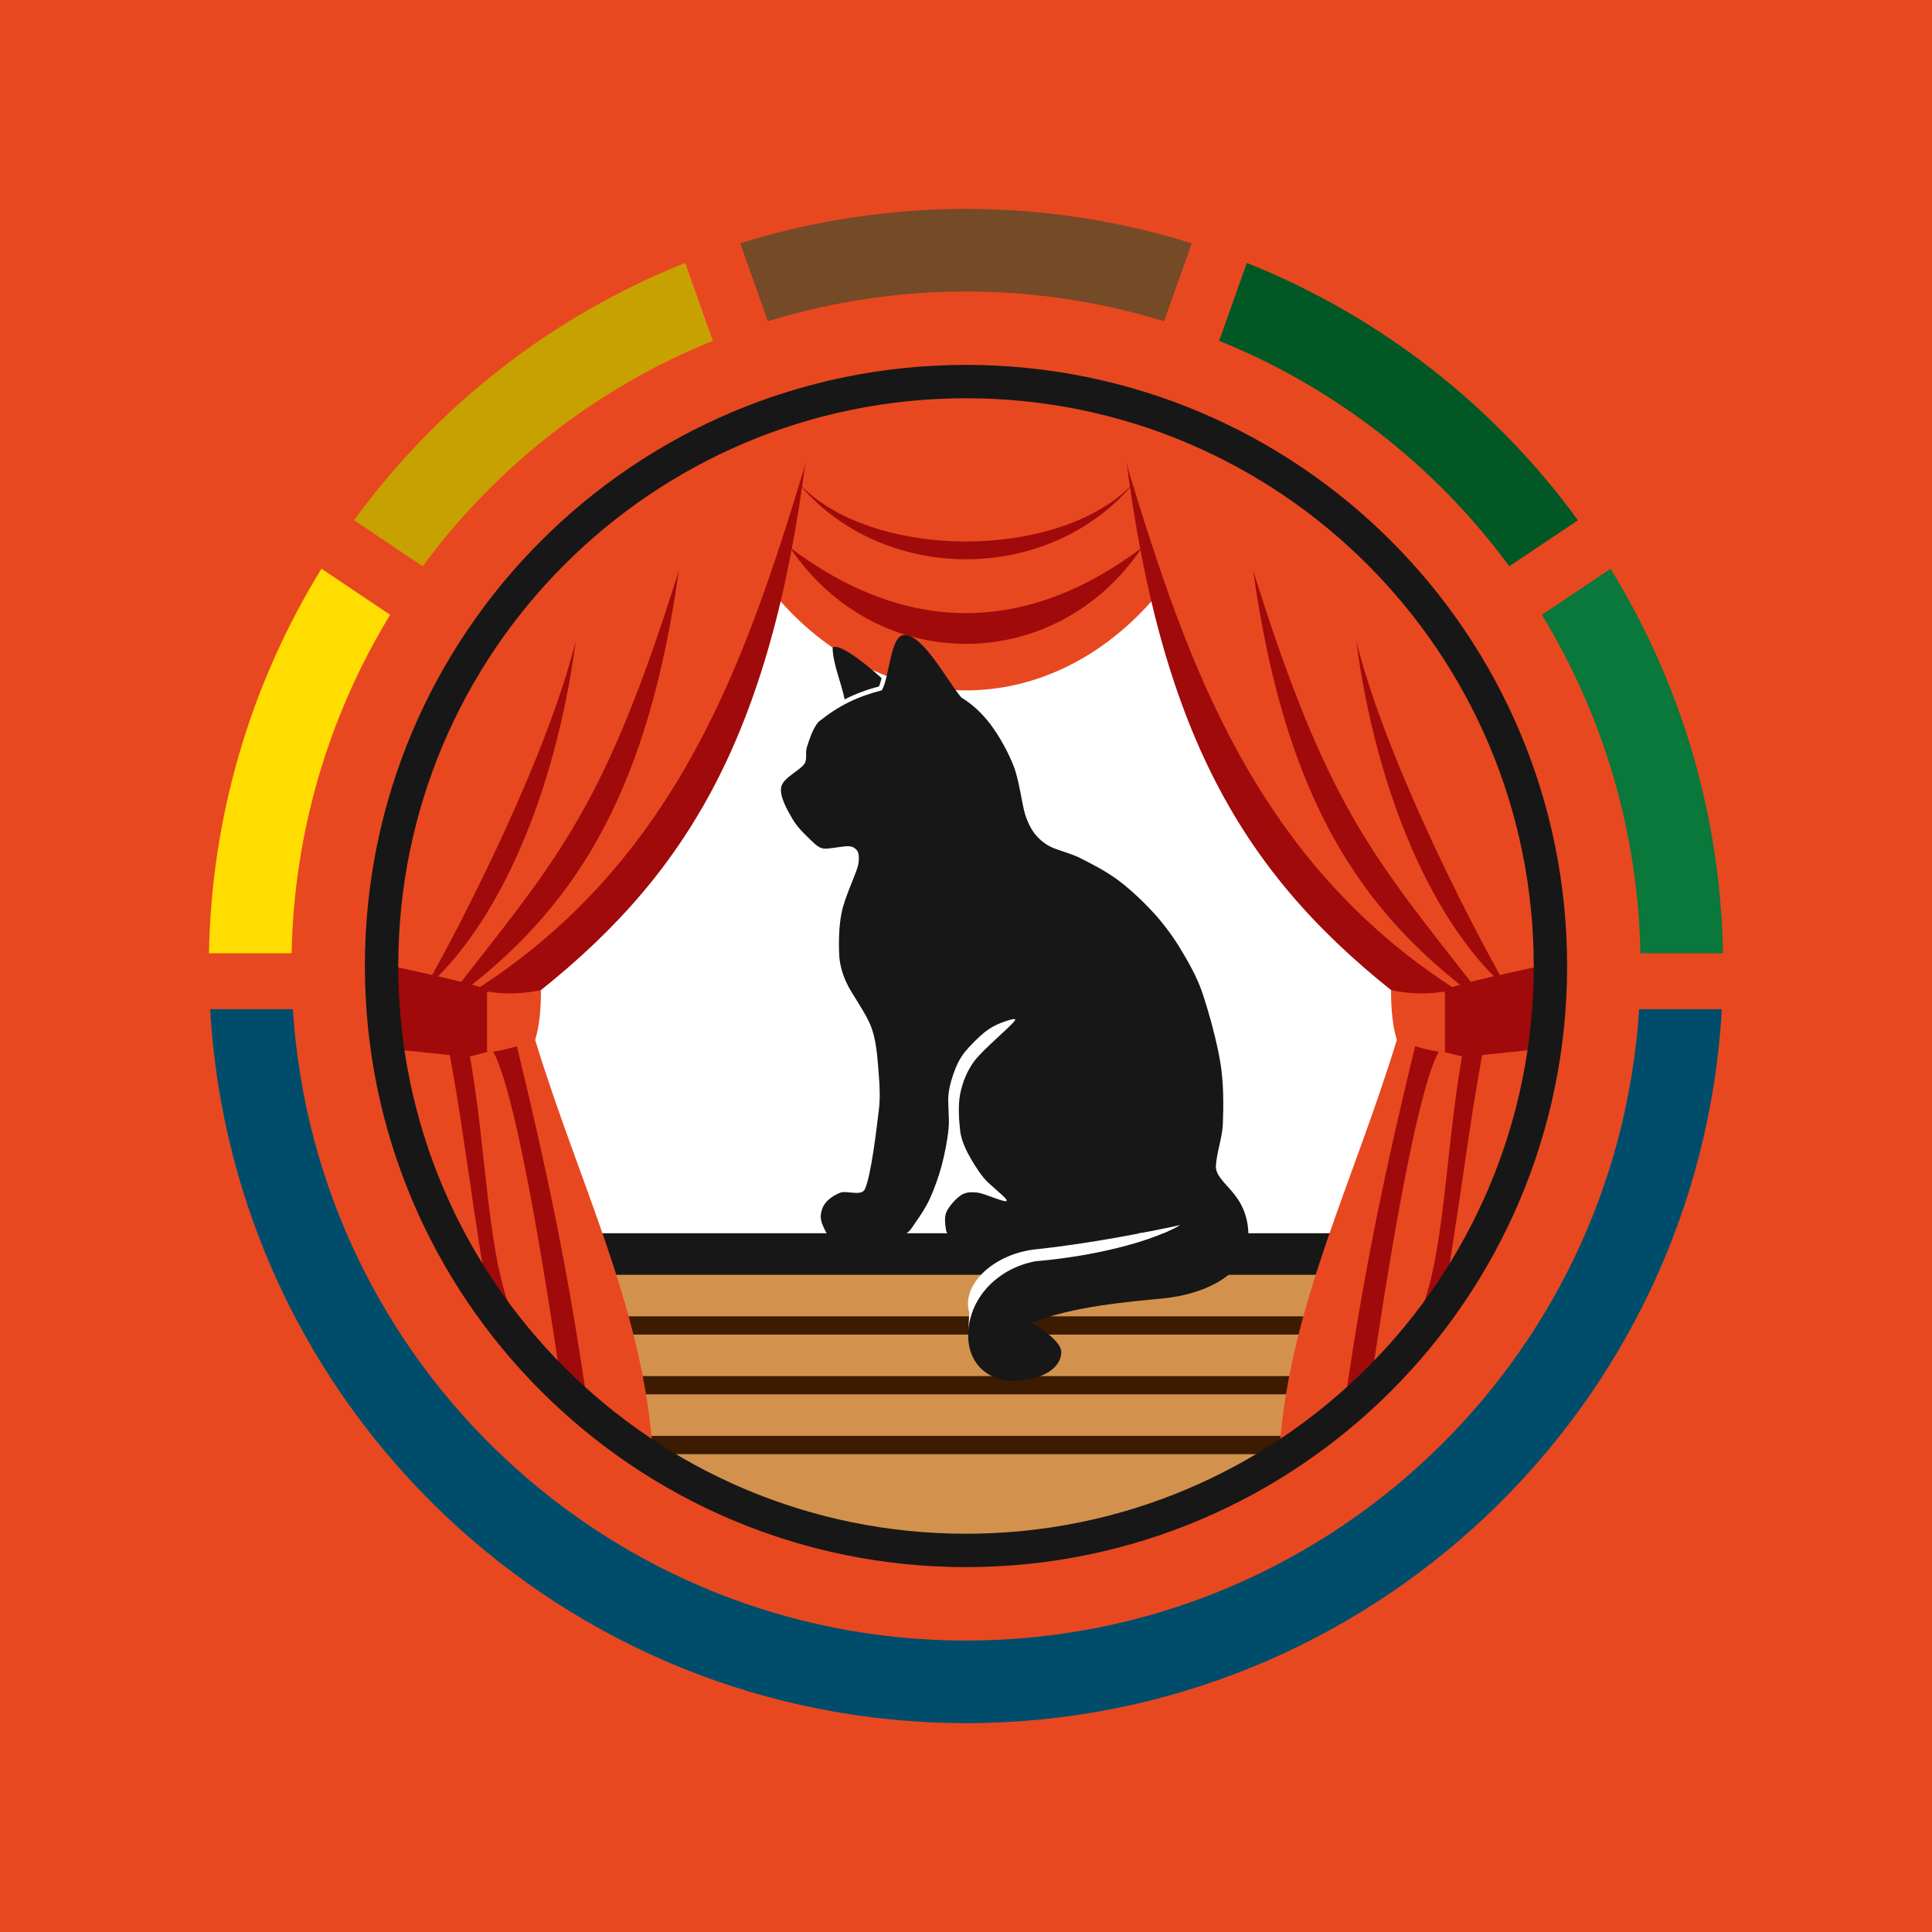
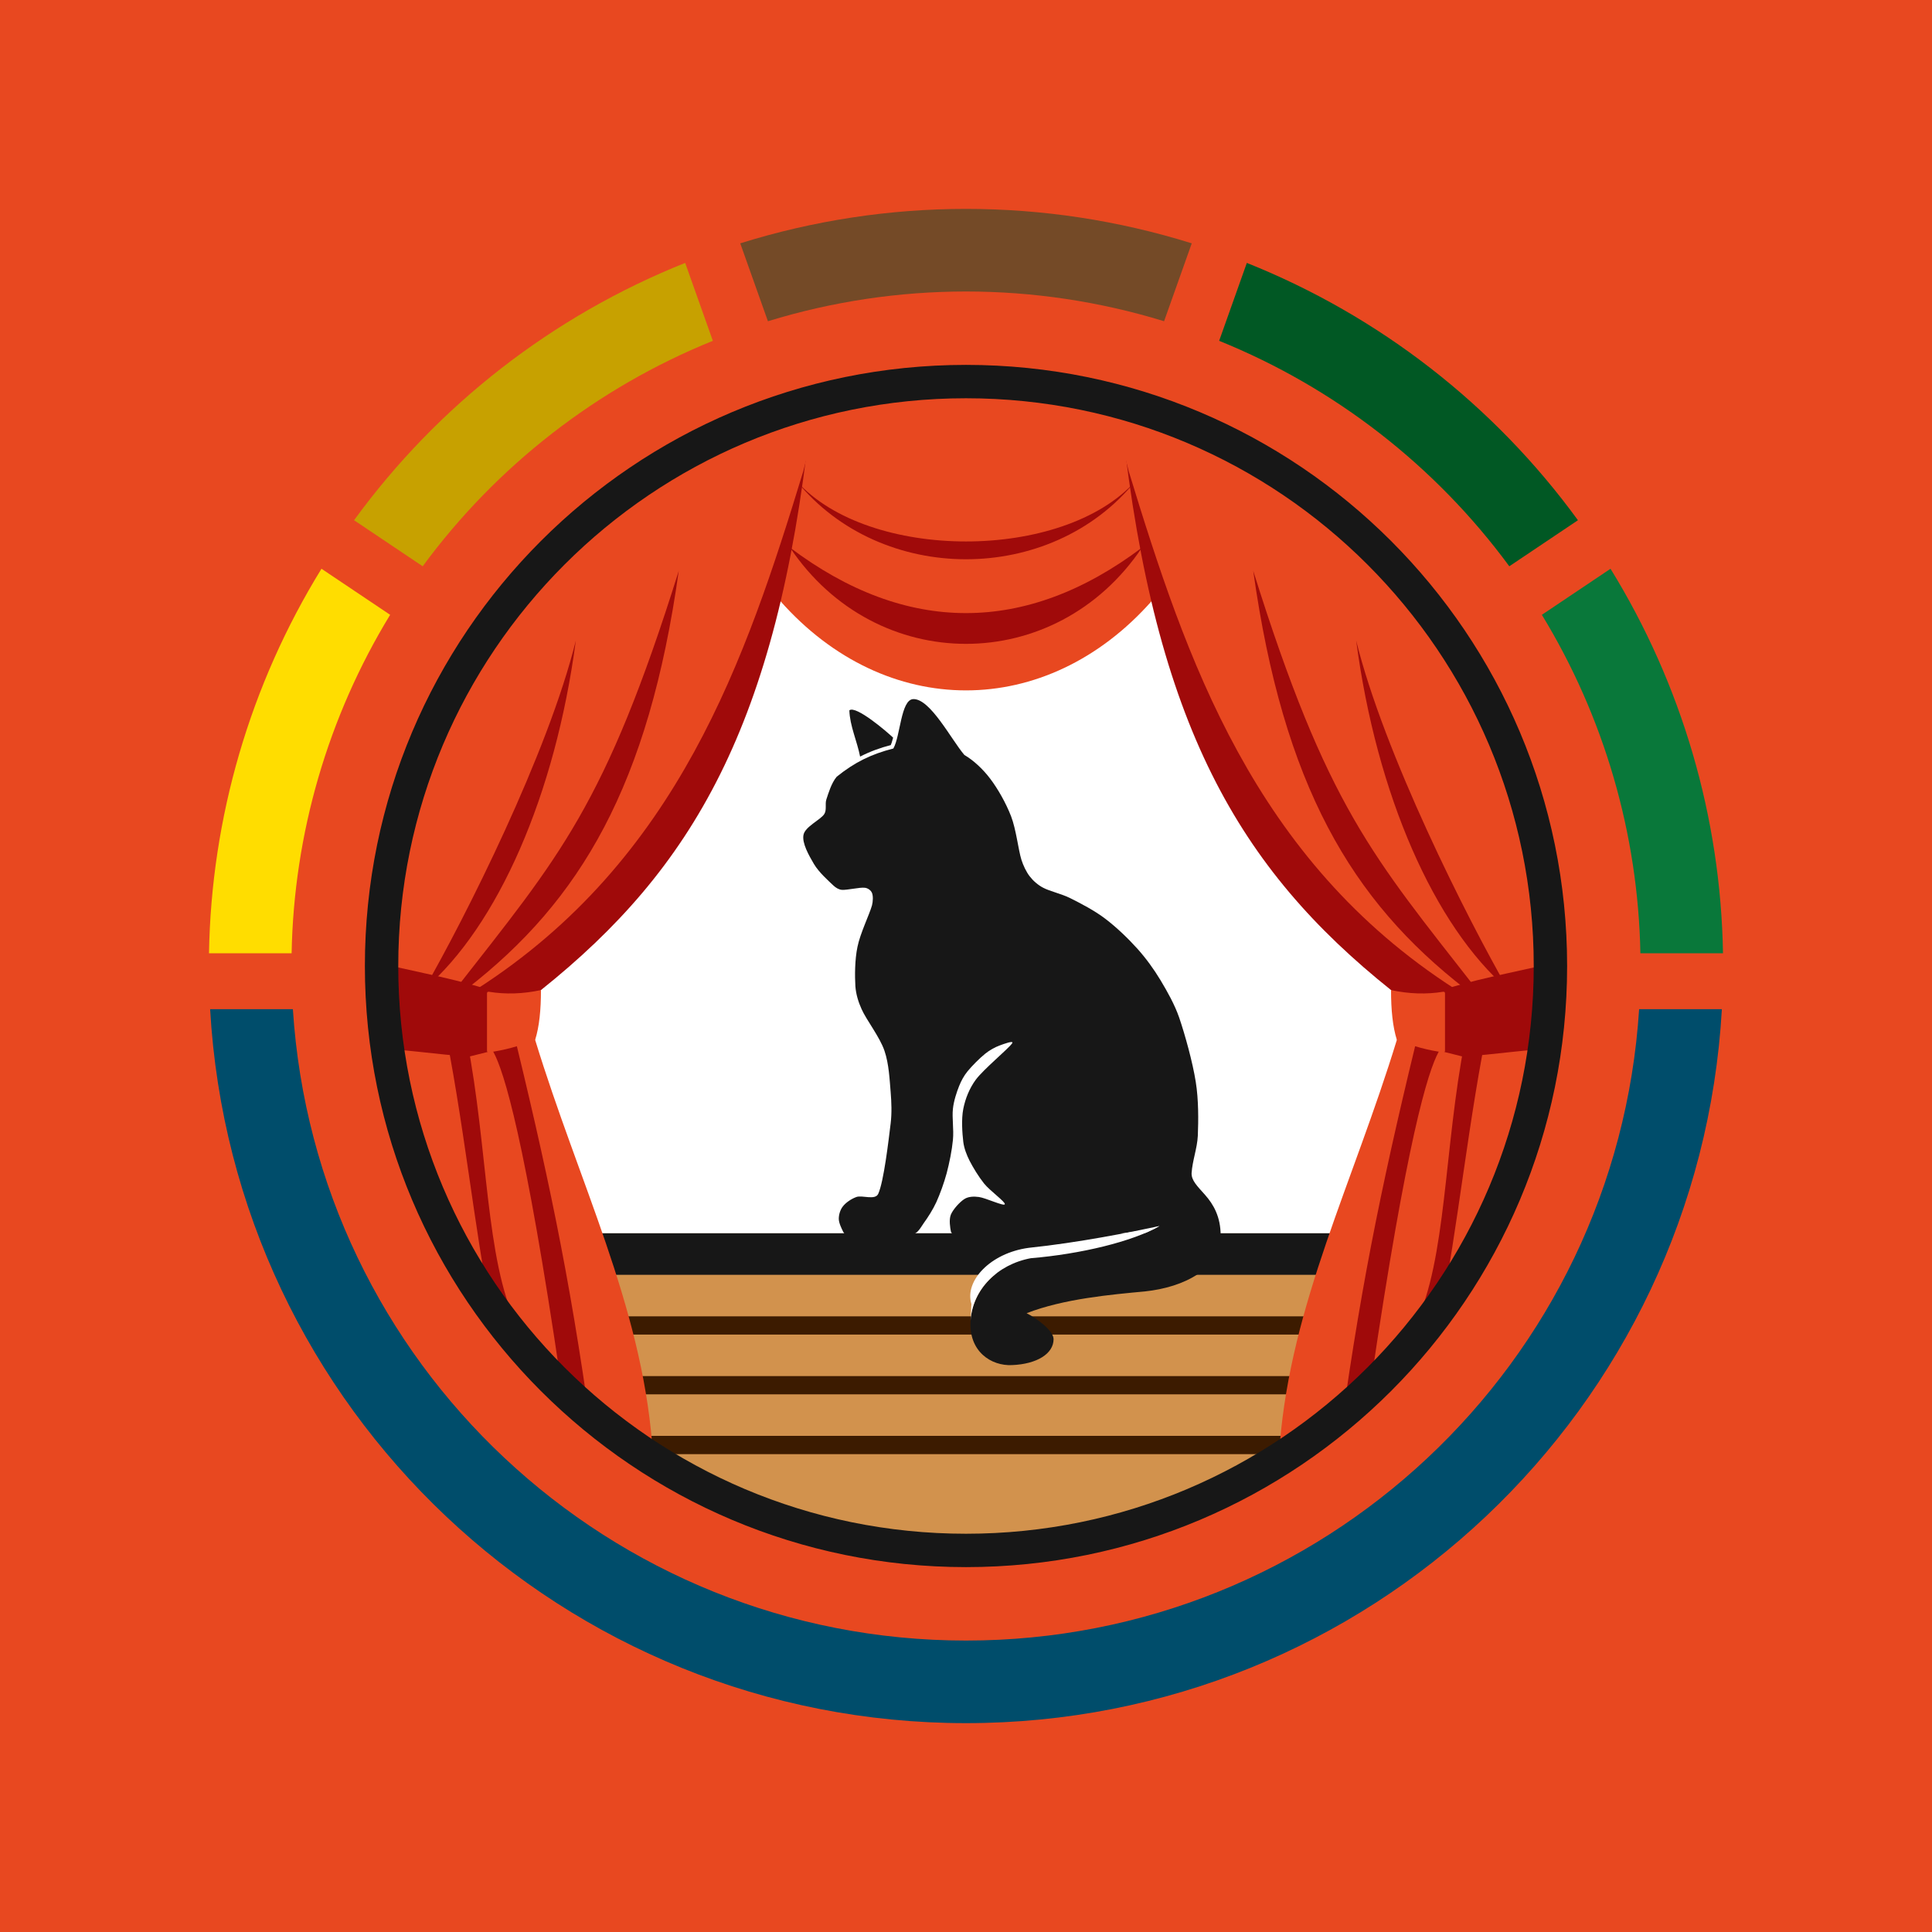
<svg xmlns="http://www.w3.org/2000/svg" viewBox="0 0 1024 1024">
  <rect width="1024" height="1024" fill="#E84820" />
  <g transform="translate(512 512) scale(0.88) translate(-512 -512)">
    <defs>
      <clipPath id="ueber-kante">
        <rect x="0" y="0" width="1024" height="698" />
      </clipPath>
      <clipPath id="buehne">
        <circle cx="512" cy="512" r="343.0" />
      </clipPath>
      <g id="seitenvorhang">
        <path fill="#A00A0A" d="M100,150H418V186C398.2,366.6 347.6,453.3 256.0,526.5L250,532H100Z" />
        <path fill="#E84820" d="M100,150H421V186L414,214C379.5,326.7 338.9,447.9 217.2,526.0H100Z" />
        <path fill="#A00A0A" d="M339,274C320.9,403.0 280.0,472.6 211.0,526.0L204.5,526C267.3,445.6 294.5,416.0 339.0,274.0Z" />
        <path fill="#A00A0A" d="M277,316C264.7,409.0 229.9,487.9 185.7,526.0L185.6,526C210.4,482.8 260.2,384.1 277.0,316.0Z" />
        <path fill="#E84820" d="M100,540H246L252.5,556.5C278.7,642.2 316.2,715.6 323.0,800.0H100Z" />
        <path fill="#A00A0A" d="M197,545C208.9,600.3 216.4,674.5 226.0,720.0L238,720C221.7,678.0 223.5,609.3 209.0,545.0Z" />
        <path fill="#A00A0A" d="M223.3,545C217.5,592.0 227.0,473.0 272.0,790.0L286,790C273.0,696.7 259.5,634.0 237.8,545.0Z" />
        <path fill="#A00A0A" d="M150,508C175.0,514.7 198.0,518.1 222.0,525.5L240,527L240,556L225,563.5L213,566.5C195.0,565.7 171.1,561.5 150.0,561.5Z" />
        <path fill="#E84820" d="M223.5,528.5Q223.5,527.5 224.5,527.5Q239.75,530.0 256,526.5C256,538.5 255.0,548.5 252.5,556.5Q238.0,562.25 224.5,564Q223.5,564 223.5,563Z" />
      </g>
    </defs>
    <g id="ring">
      <path d="M56.06,504.34A456.00,456.00 0 0 1 123.81,272.74L165.16,300.48A406.25,406.25 0 0 0 105.82,504.34Z" fill="#FFDD00" />
      <path d="M143.43,243.51A456.00,456.00 0 0 1 342.86,88.53L359.53,135.45A406.25,406.25 0 0 0 184.77,271.25Z" fill="#C7A100" />
      <path d="M376.03,76.74A456.00,456.00 0 0 1 647.97,76.74L631.30,123.66A406.25,406.25 0 0 0 392.70,123.66Z" fill="#744A27" />
      <path d="M681.14,88.53A456.00,456.00 0 0 1 880.57,243.51L839.23,271.25A406.25,406.25 0 0 0 664.47,135.45Z" fill="#015824" />
      <path d="M900.19,272.74A456.00,456.00 0 0 1 967.94,504.34L918.18,504.34A406.25,406.25 0 0 0 858.84,300.48Z" fill="#09783A" />
      <path d="M967.26,537.99A456.00,456.00 0 0 1 56.74,537.99L106.58,537.99A406.25,406.25 0 0 0 917.42,537.99Z" fill="#004D6B" />
    </g>
    <g clip-path="url(#buehne)">
      <circle cx="512" cy="512" r="343.0" fill="#fff" />
      <g id="boden">
        <rect x="0" y="673" width="1024" height="400" fill="#D2924D" />
        <rect x="0" y="673" width="1024" height="25" fill="#171717" />
        <g fill="#3C1B00">
          <rect x="0" y="723" width="1024" height="11" />
          <rect x="0" y="759" width="1024" height="11" />
          <rect x="0" y="795" width="1024" height="11" />
        </g>
      </g>
      <g id="schabracke">
        <path fill="#E84820" d="M400,150H624V292C560.4,364.0 463.6,364.0 400,292Z" />
        <path fill="#A00A0A" d="M410,220C453.5,268.4 570.5,268.4 614.0,220.0L614,220L614,220C563.0,282.7 461.0,282.7 410,220Z" />
        <path fill="#A00A0A" d="M406,260C475.9,312.6 548.1,312.6 618.0,260.0L618,260C566.1,337.3 457.9,337.3 406,260Z" />
      </g>
      <use href="#seitenvorhang" />
      <use href="#seitenvorhang" transform="matrix(-1 0 0 1 1024 0)" />
    </g>
    <circle id="rahmen" cx="512" cy="512" r="352.0" fill="none" stroke="#171717" stroke-width="20.1" />
-     <g id="katze" transform="translate(526 673) scale(1.4) translate(-526 -673)">
+     <g id="katze" transform="translate(526 673) scale(1.25) translate(-526 -673)">
      <path d="M509,673.5C508.3,673.5 507.6,672.7 507.5,672.0C507.2,670.4 506.5,666.5 507.5,664.0C508.6,661.4 511.8,657.9 514.0,656.5C516.0,655.2 518.7,655.2 521.0,655.5C524.2,655.9 533.1,660.1 533.5,659.0C533.9,657.9 526.3,652.5 523.5,649.0C520.8,645.6 518.2,641.3 516.5,638.0C515.1,635.2 513.9,632.1 513.5,629.0C513.0,624.8 512.5,618.0 513.5,613.0C514.5,608.0 516.5,603.1 519.5,599.0C523.4,593.8 535.1,584.2 537.0,581.5C538.2,579.8 532.9,581.8 531.0,582.5C528.8,583.3 526.1,584.8 524.0,586.5C521.4,588.6 517.6,592.4 515.5,595.0C513.8,597.1 512.5,599.5 511.5,602.0C510.3,605.0 508.9,609.2 508.5,613.0C508.0,617.3 509.0,623.0 508.5,628.0C508.0,633.2 506.8,639.0 505.5,644.0C504.2,648.8 502.3,654.0 500.5,658.0C498.9,661.5 496.4,665.4 494.5,668.0C493.0,670.1 491.6,673.1 489.0,673.5C482.8,674.4 462.6,673.8 457.0,673.5C456.3,673.5 455.8,672.6 455.5,672.0C454.9,670.8 453.5,668.0 453.5,666.0C453.5,664.0 454.2,661.6 455.5,660.0C456.9,658.2 459.5,656.4 462.0,655.5C464.8,654.5 471.0,657.2 472.5,654.0C475.2,648.1 477.5,628.2 478.5,620.0C479.1,615.0 478.9,610.0 478.5,605.0C478.0,599.2 477.7,591.4 475.5,585.0C473.2,578.3 466.8,570.2 464.5,565.0C462.9,561.5 461.8,557.8 461.5,554.0C461.2,549.0 461.2,541.2 462.5,535.0C463.8,528.5 468.3,519.3 469.5,515.0C470.0,513.1 470.1,510.4 469.5,509.0C469.0,507.7 467.4,506.6 466.0,506.5C463.6,506.2 457.5,507.7 455.0,507.5C453.5,507.4 452.1,506.5 451.0,505.5C448.8,503.4 443.9,499.1 441.5,495.0C439.1,490.9 435.7,485.0 436.5,481.0C437.3,477.0 444.7,473.8 446.5,471.0C447.8,469.0 446.8,466.2 447.5,464.0C448.5,461.0 449.9,456.1 452.5,453.0C461.20,446.00 469.20,442.10 479.80,439.40C483.20,433.40 483.40,416.00 489.30,415.60C497.50,415.20 507.70,435.10 514.00,442.50C518.6,445.2 523.1,449.5 526.5,454.0C530.2,458.9 534.0,465.6 536.5,472.0C539.0,478.5 540.0,488.2 541.5,493.0C542.4,495.8 543.8,498.8 545.5,501.0C547.2,503.2 549.5,505.2 552.0,506.5C555.2,508.2 560.8,509.4 565.0,511.5C570.0,514.0 576.8,517.5 582.0,521.5C587.4,525.6 593.1,531.1 597.5,536.0C601.6,540.6 605.3,545.7 608.5,551.0C611.8,556.5 615.3,562.7 617.5,569.0C620.3,577.2 624.0,590.5 625.5,600.0C626.9,608.6 626.8,618.7 626.5,626.0C626.2,632.1 623.9,637.9 623.5,644.0C623.4,647.5 626,650 630,654.5C634,659 637.5,665 637.5,674C637.5,690 620,699 601,701C585,702.5 562,704.5 544,711.5C549,714 557,720 557,724C557,731 549,736 537,736.5C527,737 516,730 517,715C518,700 530,688 546,685C570,683 595,677 608,669.5C600,672 590,673.4 580,673.6L509,673.5ZM463.78,443.30C468.53,440.85 473.62,439.01 478.55,437.76C478.74,437.42 479.21,436.00 479.69,434.18C476.9,431.5 461.8,418.5 458.6,421.0C458.8,428.4 462.3,435.8 463.78,443.30Z" fill="#171717" />
      <path d="M608,669.5C595,677 570,683 546,685C530,688 518,700 517,715L517.4,707C514,696 526.5,682.5 545,680C569,677.5 594,672.5 608,669.5Z" fill="#fff" />
    </g>
  </g>
</svg>
